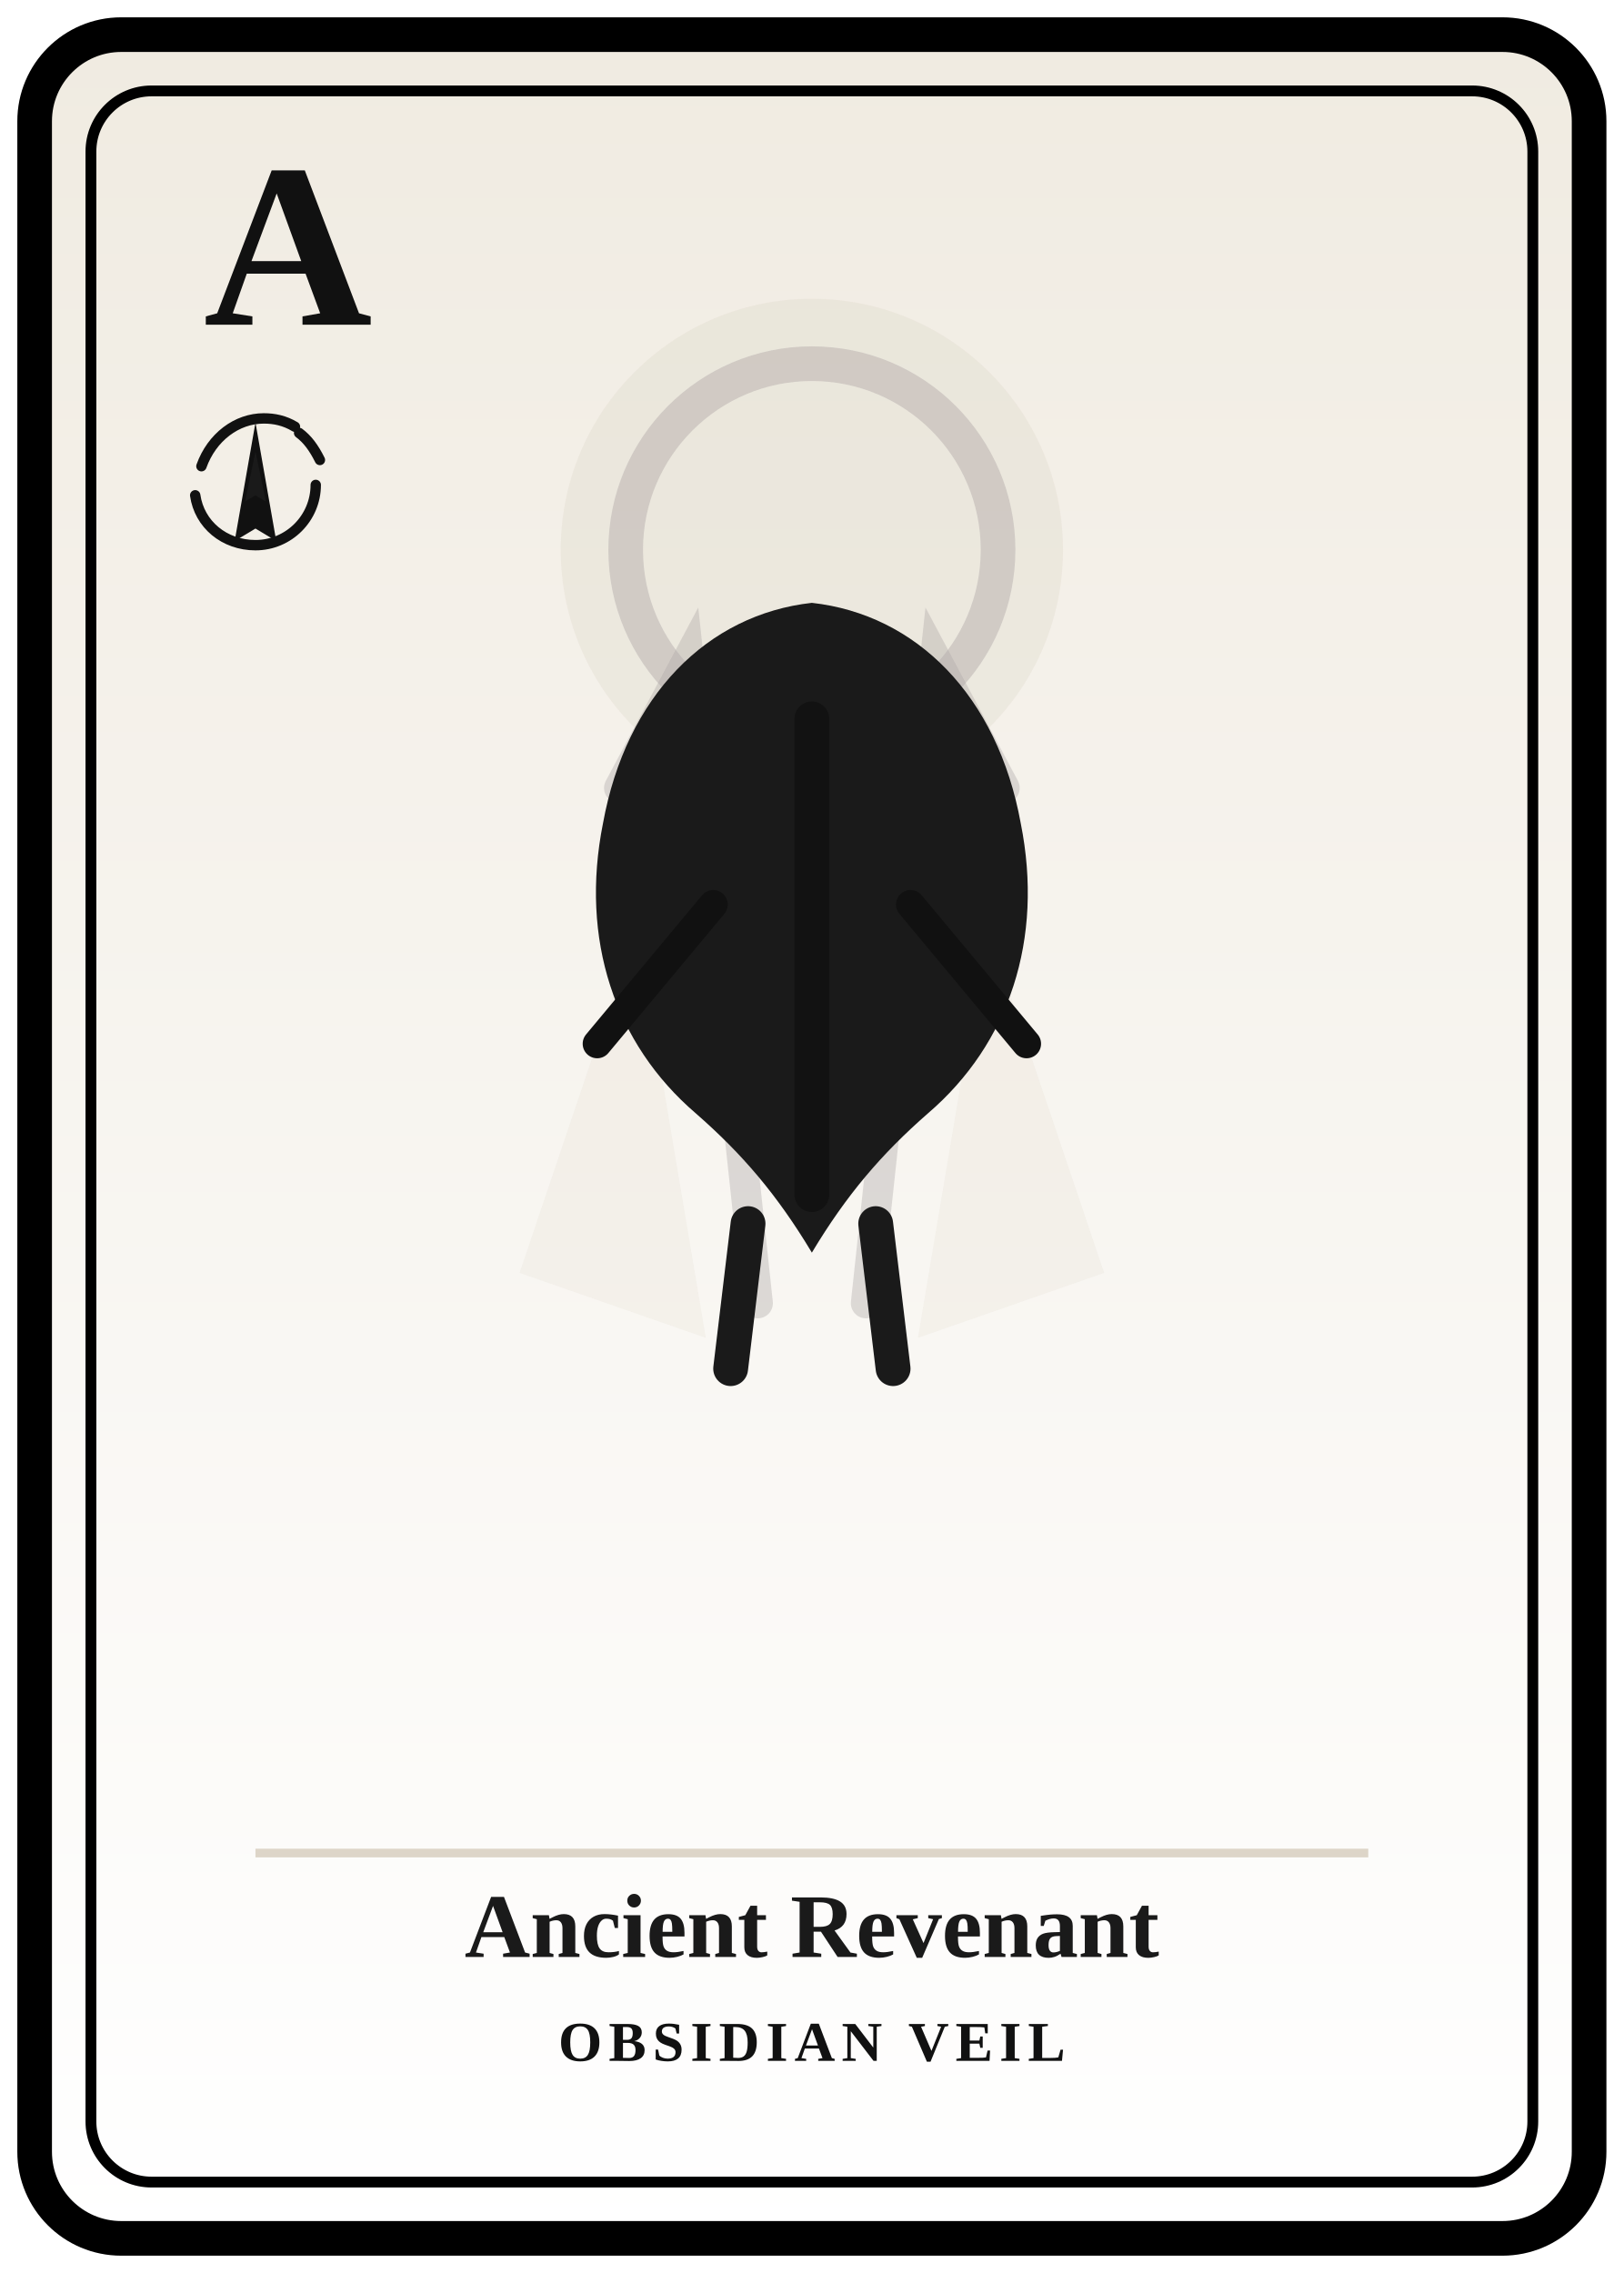
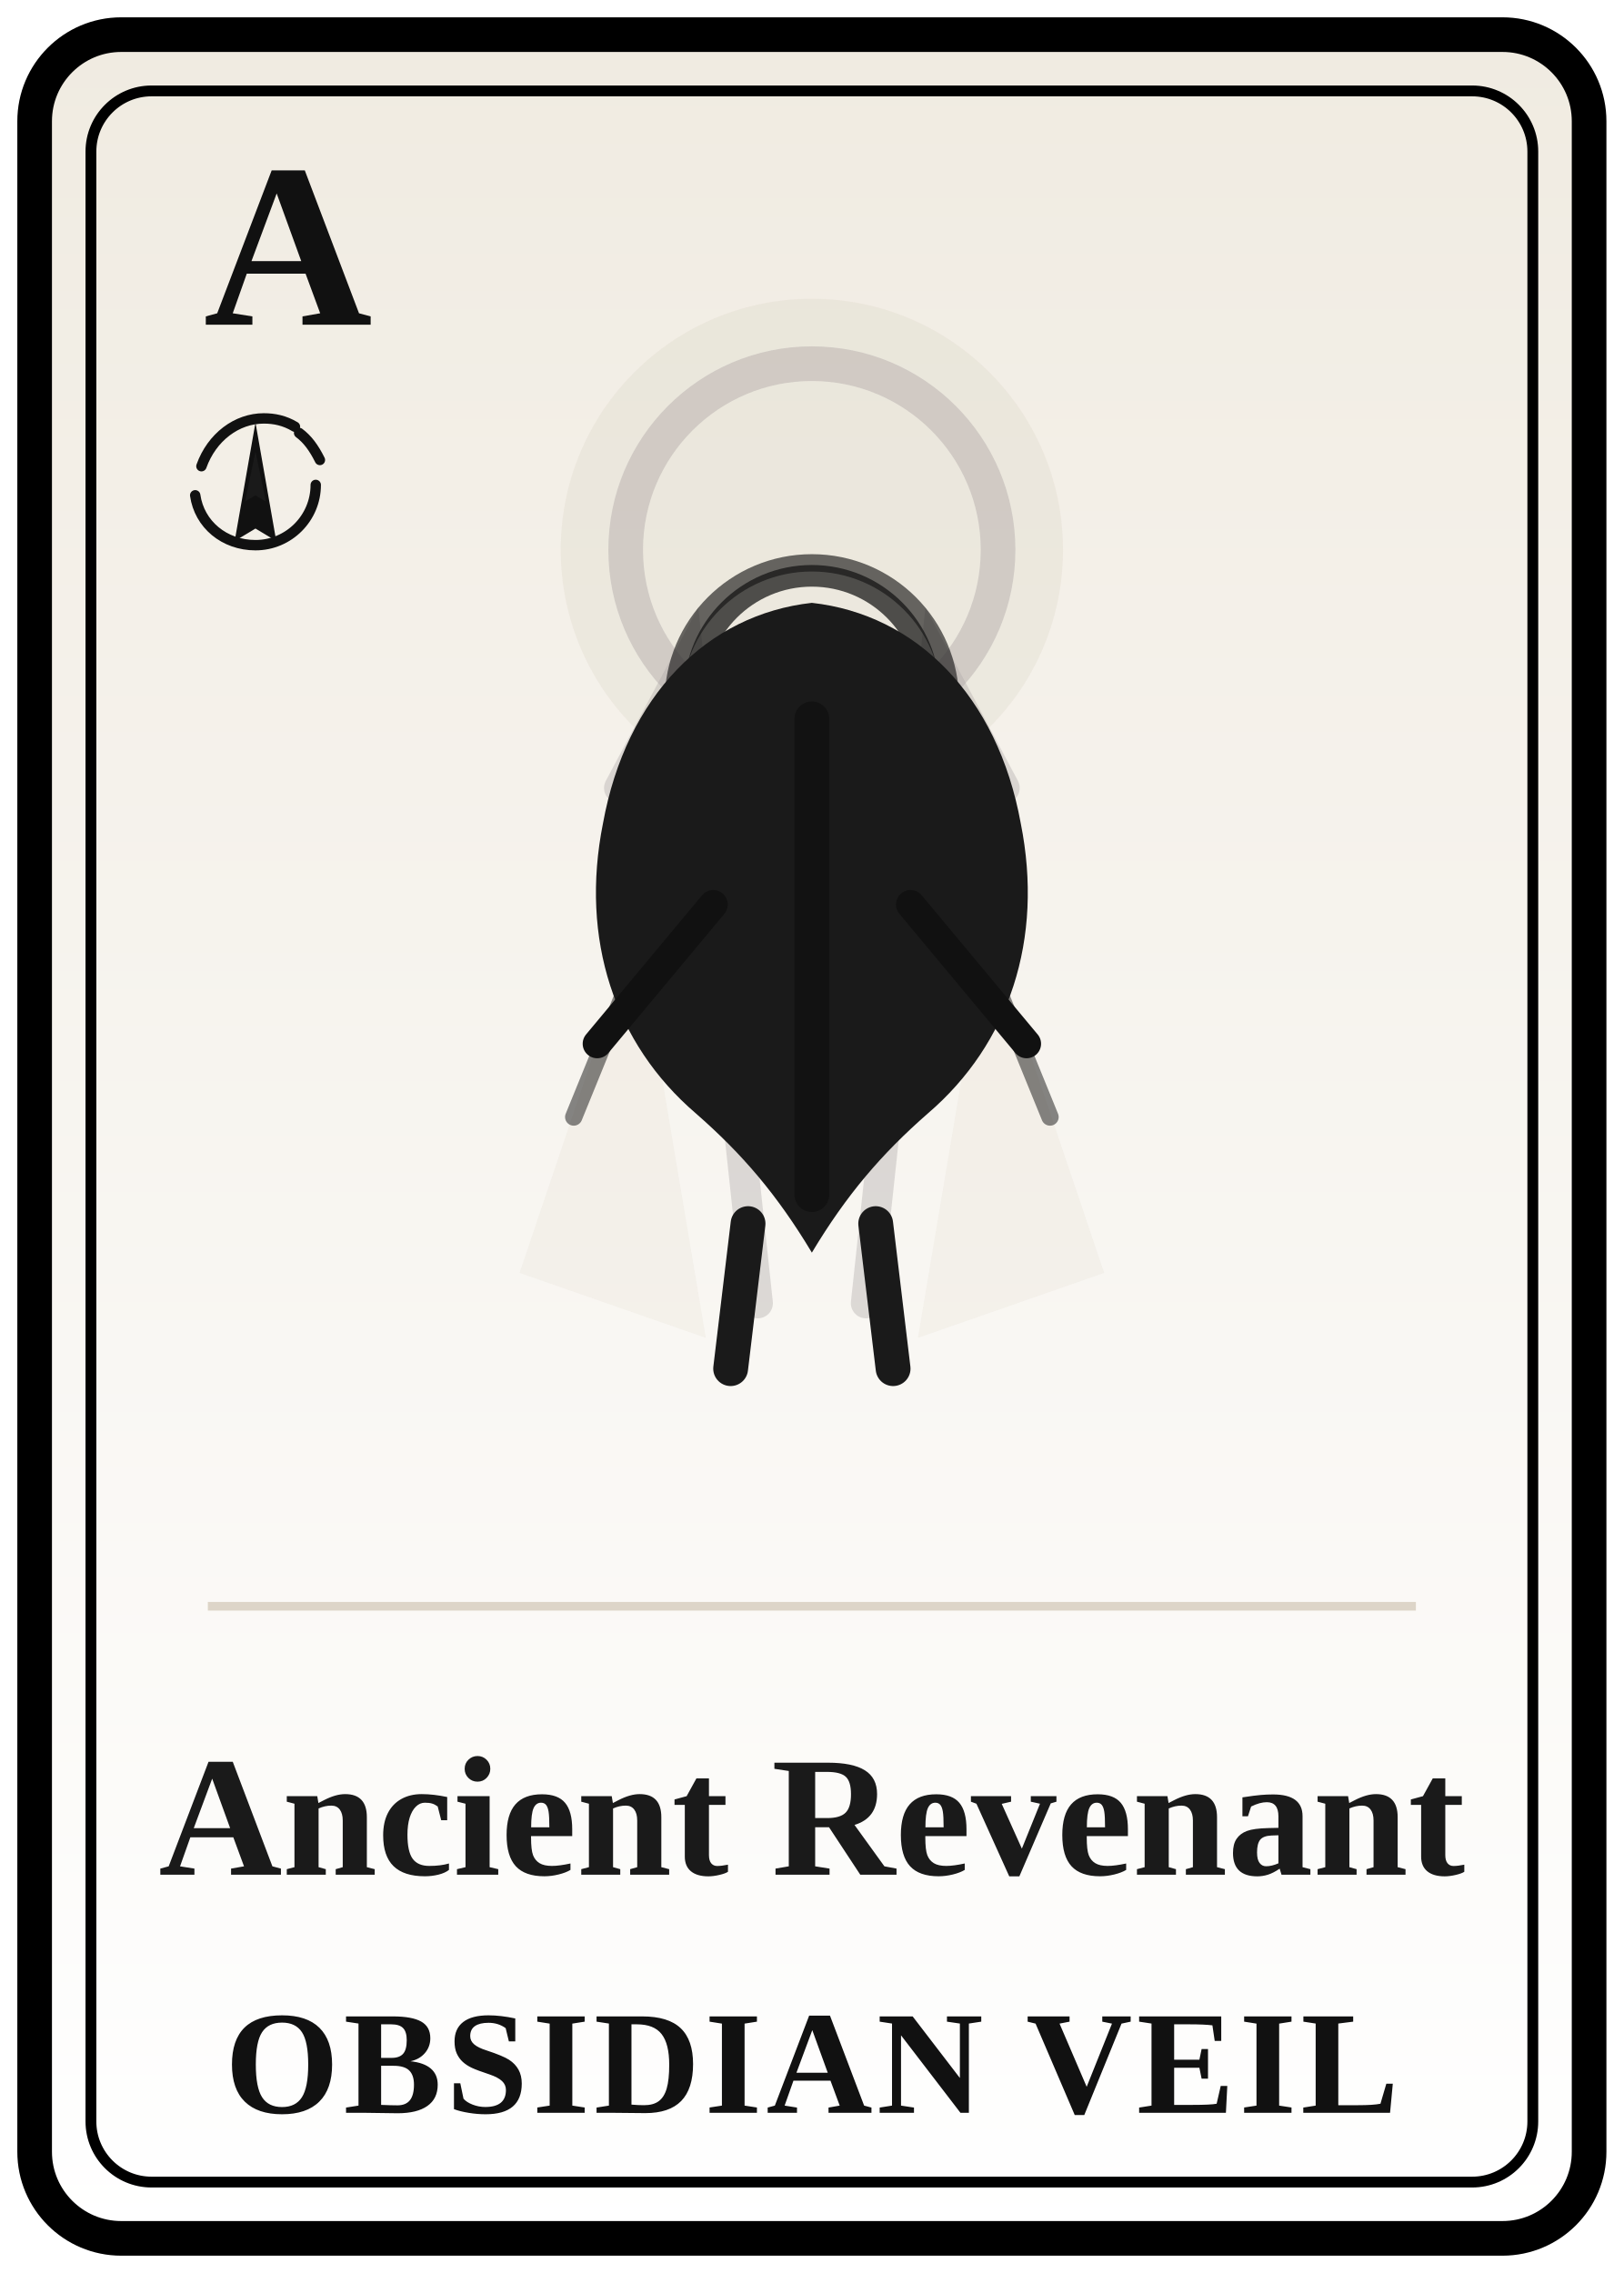
<svg xmlns="http://www.w3.org/2000/svg" viewBox="0 0 750 1050" role="img" aria-labelledby="title desc">
  <defs>
    <linearGradient id="bg-obsidian_veil_ace" x1="0" x2="0" y1="0" y2="1">
      <stop offset="0%" stop-color="#f0ebe1" />
      <stop offset="100%" stop-color="#ffffff" />
    </linearGradient>
  </defs>
  <rect x="16" y="16" width="718" height="1018" rx="40" fill="url(#bg-obsidian_veil_ace)" stroke="#000000" stroke-width="16" />
  <rect x="42" y="42" width="666" height="966" rx="28" fill="none" stroke="#000000" stroke-width="5" />
  <g transform="translate(94,150)">
    <text x="0" y="0" font-size="108" font-weight="700" fill="#111111">A</text>
    <g transform="translate(24,74)">
      <g transform="translate(0,0) scale(0.48)">
        <path d="M58 0 C58 32 32 58 0 58 C-30 58 -54 38 -58 10" fill="none" stroke="#111111" stroke-width="10" stroke-linecap="round" />
        <path d="M-52 -18 C-42 -46 -18 -64 8 -64 C18 -64 28 -62 38 -56" fill="none" stroke="#111111" stroke-width="10" stroke-linecap="round" />
        <path d="M42 -50 C50 -44 56 -36 62 -24" fill="none" stroke="#111111" stroke-width="10" stroke-linecap="round" />
        <path d="M0 -60 L20 54 L0 42 L-20 54 Z" fill="#111111" />
        <path d="M0 -32 L10 16 L0 10 L-10 16 Z" fill="#1a1a1a" />
      </g>
    </g>
  </g>
  <g opacity="0.95">
    <circle cx="375" cy="254" r="116" fill="#ddd5c8" opacity="0.34" />
    <circle cx="375" cy="254" r="86" fill="none" stroke="#a6a0a0" stroke-width="16" opacity="0.42" />
    <path d="M286 364 L318 304 L350 602" fill="none" stroke="#a6a0a0" stroke-width="14" stroke-linecap="round" opacity="0.36" />
    <path d="M464 364 L432 304 L400 602" fill="none" stroke="#a6a0a0" stroke-width="14" stroke-linecap="round" opacity="0.36" />
    <path d="M240 588 L294 428 L326 618 Z" fill="#ddd5c8" opacity="0.22" />
    <path d="M510 588 L456 428 L424 618 Z" fill="#ddd5c8" opacity="0.22" />
  </g>
+   <g transform="translate(375,432) scale(1.0)">
+     <circle cx="0" cy="-112" r="54" fill="none" stroke="#111111" stroke-width="10" opacity="0.72" />
+     <circle cx="14" cy="-112" r="32" fill="#111111" opacity="0.22" />
+   </g>
+   <g transform="translate(375,432) scale(1.0)">
+     <circle cx="0" cy="-108" r="64" fill="none" stroke="#111111" stroke-width="8" opacity="0.62" />
+     <circle cx="18" cy="-108" r="38" fill="#111111" opacity="0.18" />
+     <path d="M-110 84 L-66 -24 M110 84 L66 -24" fill="none" stroke="#111111" stroke-width="8" stroke-linecap="round" opacity="0.5" />
+   </g>
  <g transform="translate(375,450) scale(1.34)">
    <path d="M0 -128 C36 -124 64 -96 72 -52 C80 -12 68 24 40 48 C24 62 12 76 0 96 C-12 76 -24 62 -40 48 C-68 24 -80 -12 -72 -52 C-64 -96 -36 -124 0 -128 Z" fill="#1a1a1a" />
    <path d="M0 -88 V76" fill="none" stroke="#111111" stroke-width="12" stroke-linecap="round" opacity="0.88" />
    <path d="M-34 -24 L-74 24 M34 -24 L74 24" fill="none" stroke="#111111" stroke-width="10" stroke-linecap="round" />
    <path d="M-22 86 L-28 136 M22 86 L28 136" fill="none" stroke="#1a1a1a" stroke-width="12" stroke-linecap="round" />
  </g>
-   <line x1="118" y1="856" x2="632" y2="856" stroke="#ddd5c8" stroke-width="4" />
-   <text x="375" y="904" text-anchor="middle" font-size="42" font-weight="700" fill="#1a1a1a">Ancient Revenant</text>
-   <text x="375" y="952" text-anchor="middle" font-size="26" font-weight="700" fill="#111111" letter-spacing="3">OBSIDIAN VEIL</text>
+   <line x1="96" y1="742" x2="654" y2="742" stroke="#ddd5c8" stroke-width="4" />
+   <text x="375" y="866" text-anchor="middle" font-size="79" font-weight="700" fill="#1a1a1a">Ancient Revenant</text>
+   <text x="375" y="976" text-anchor="middle" font-size="68" font-weight="700" fill="#111111" letter-spacing="2">OBSIDIAN VEIL</text>
</svg>
